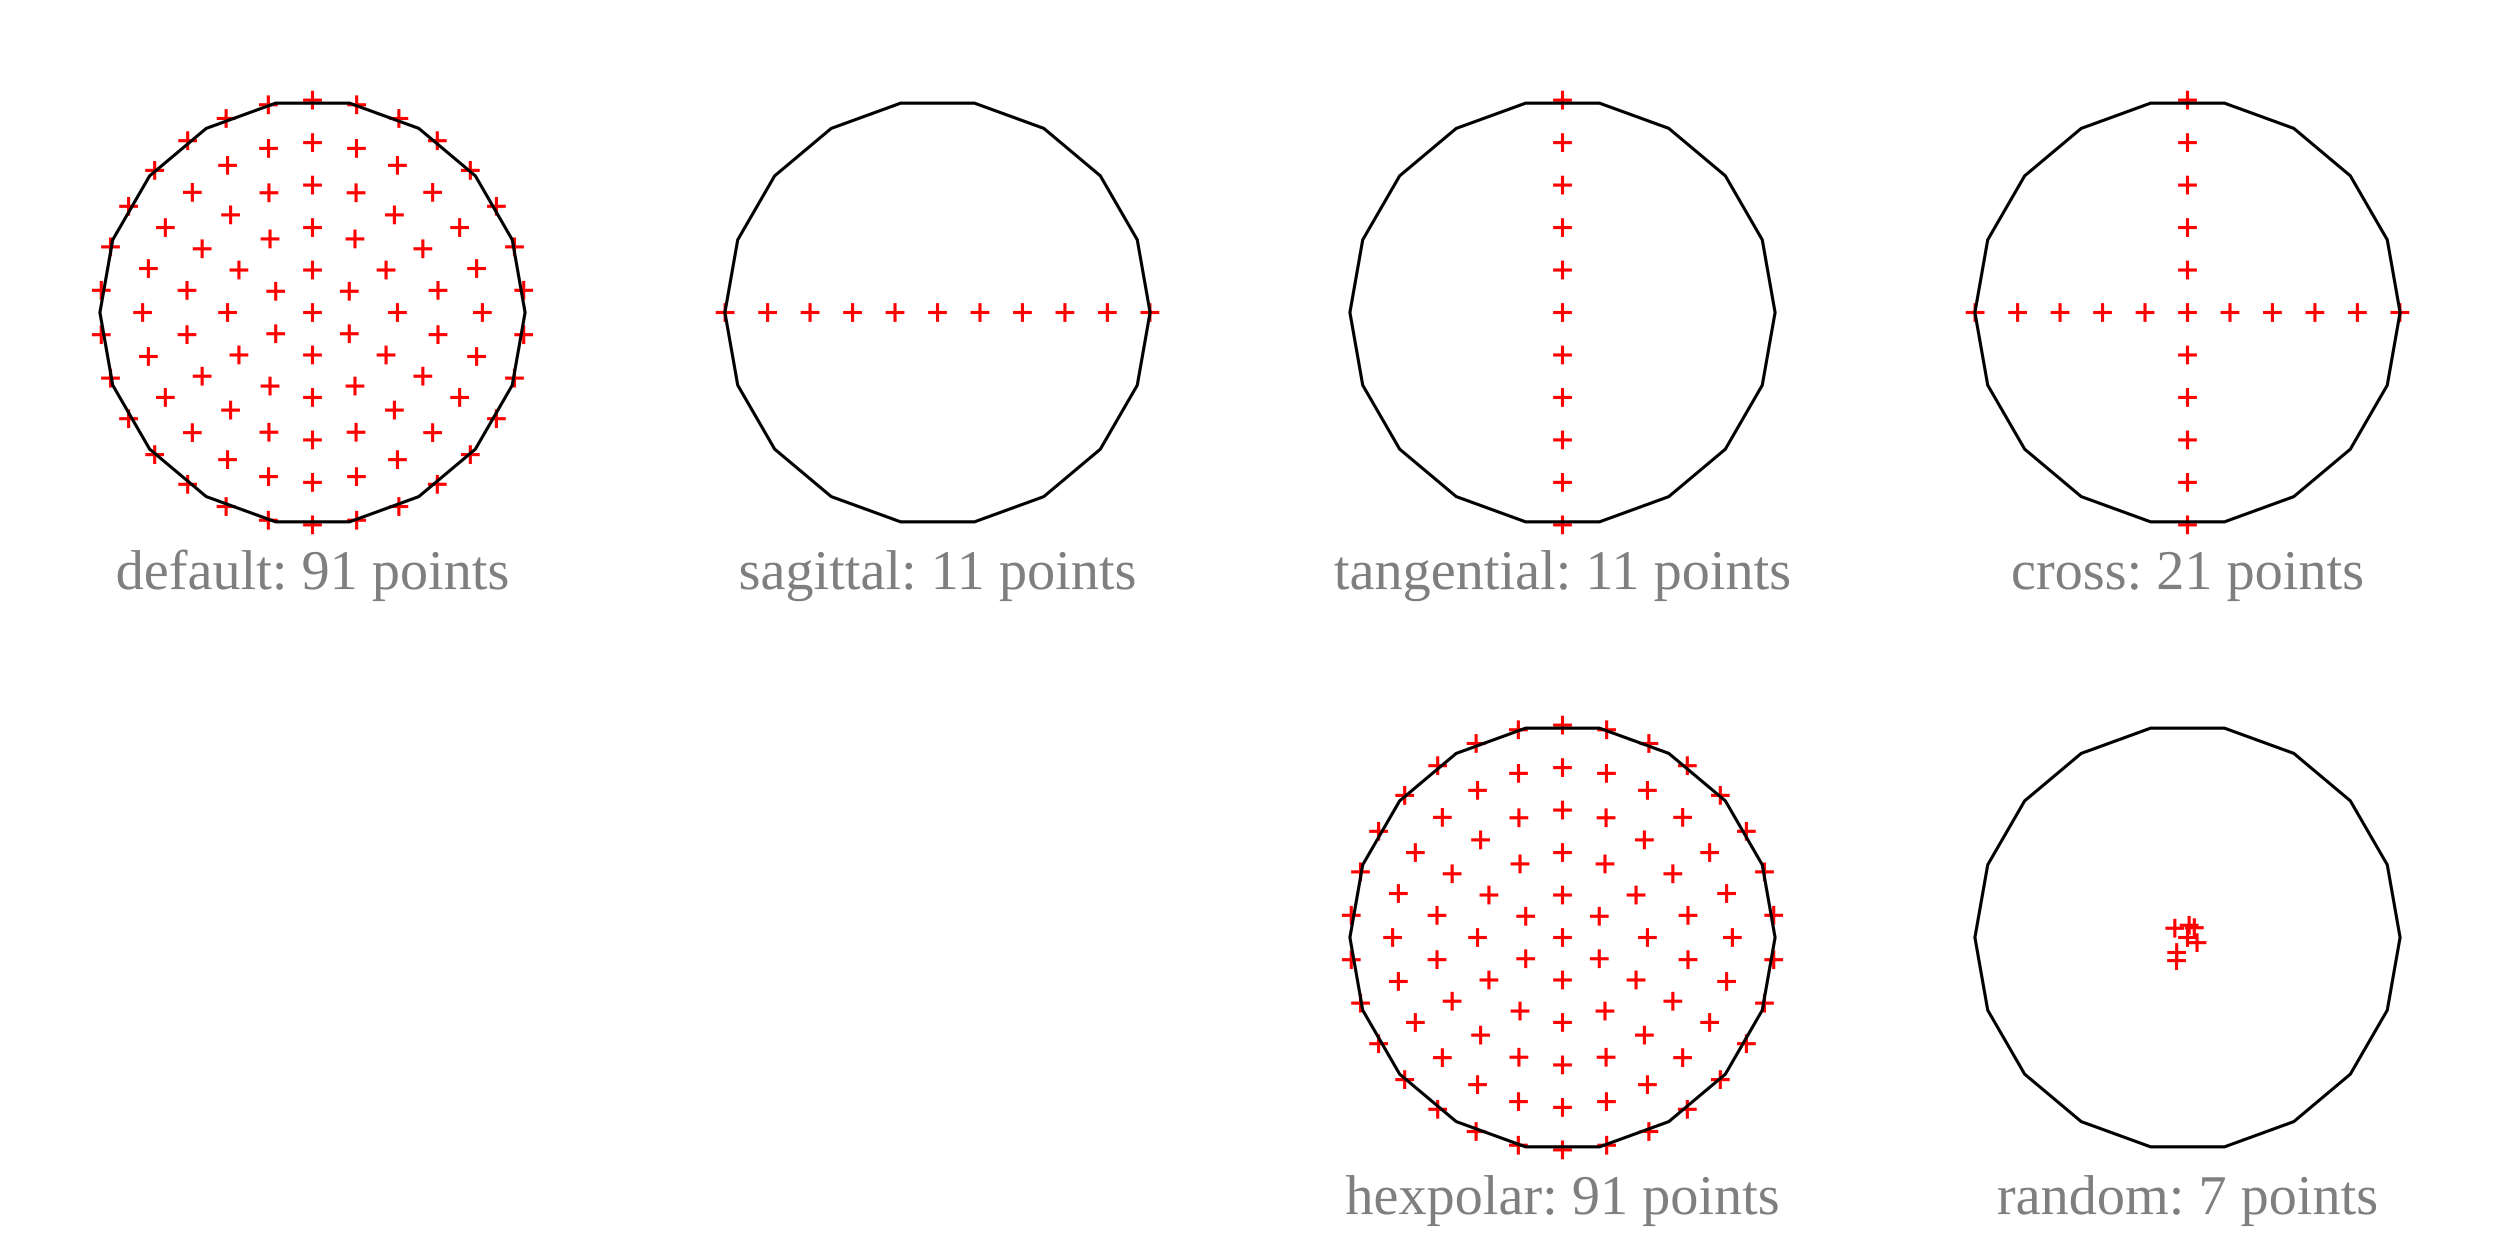
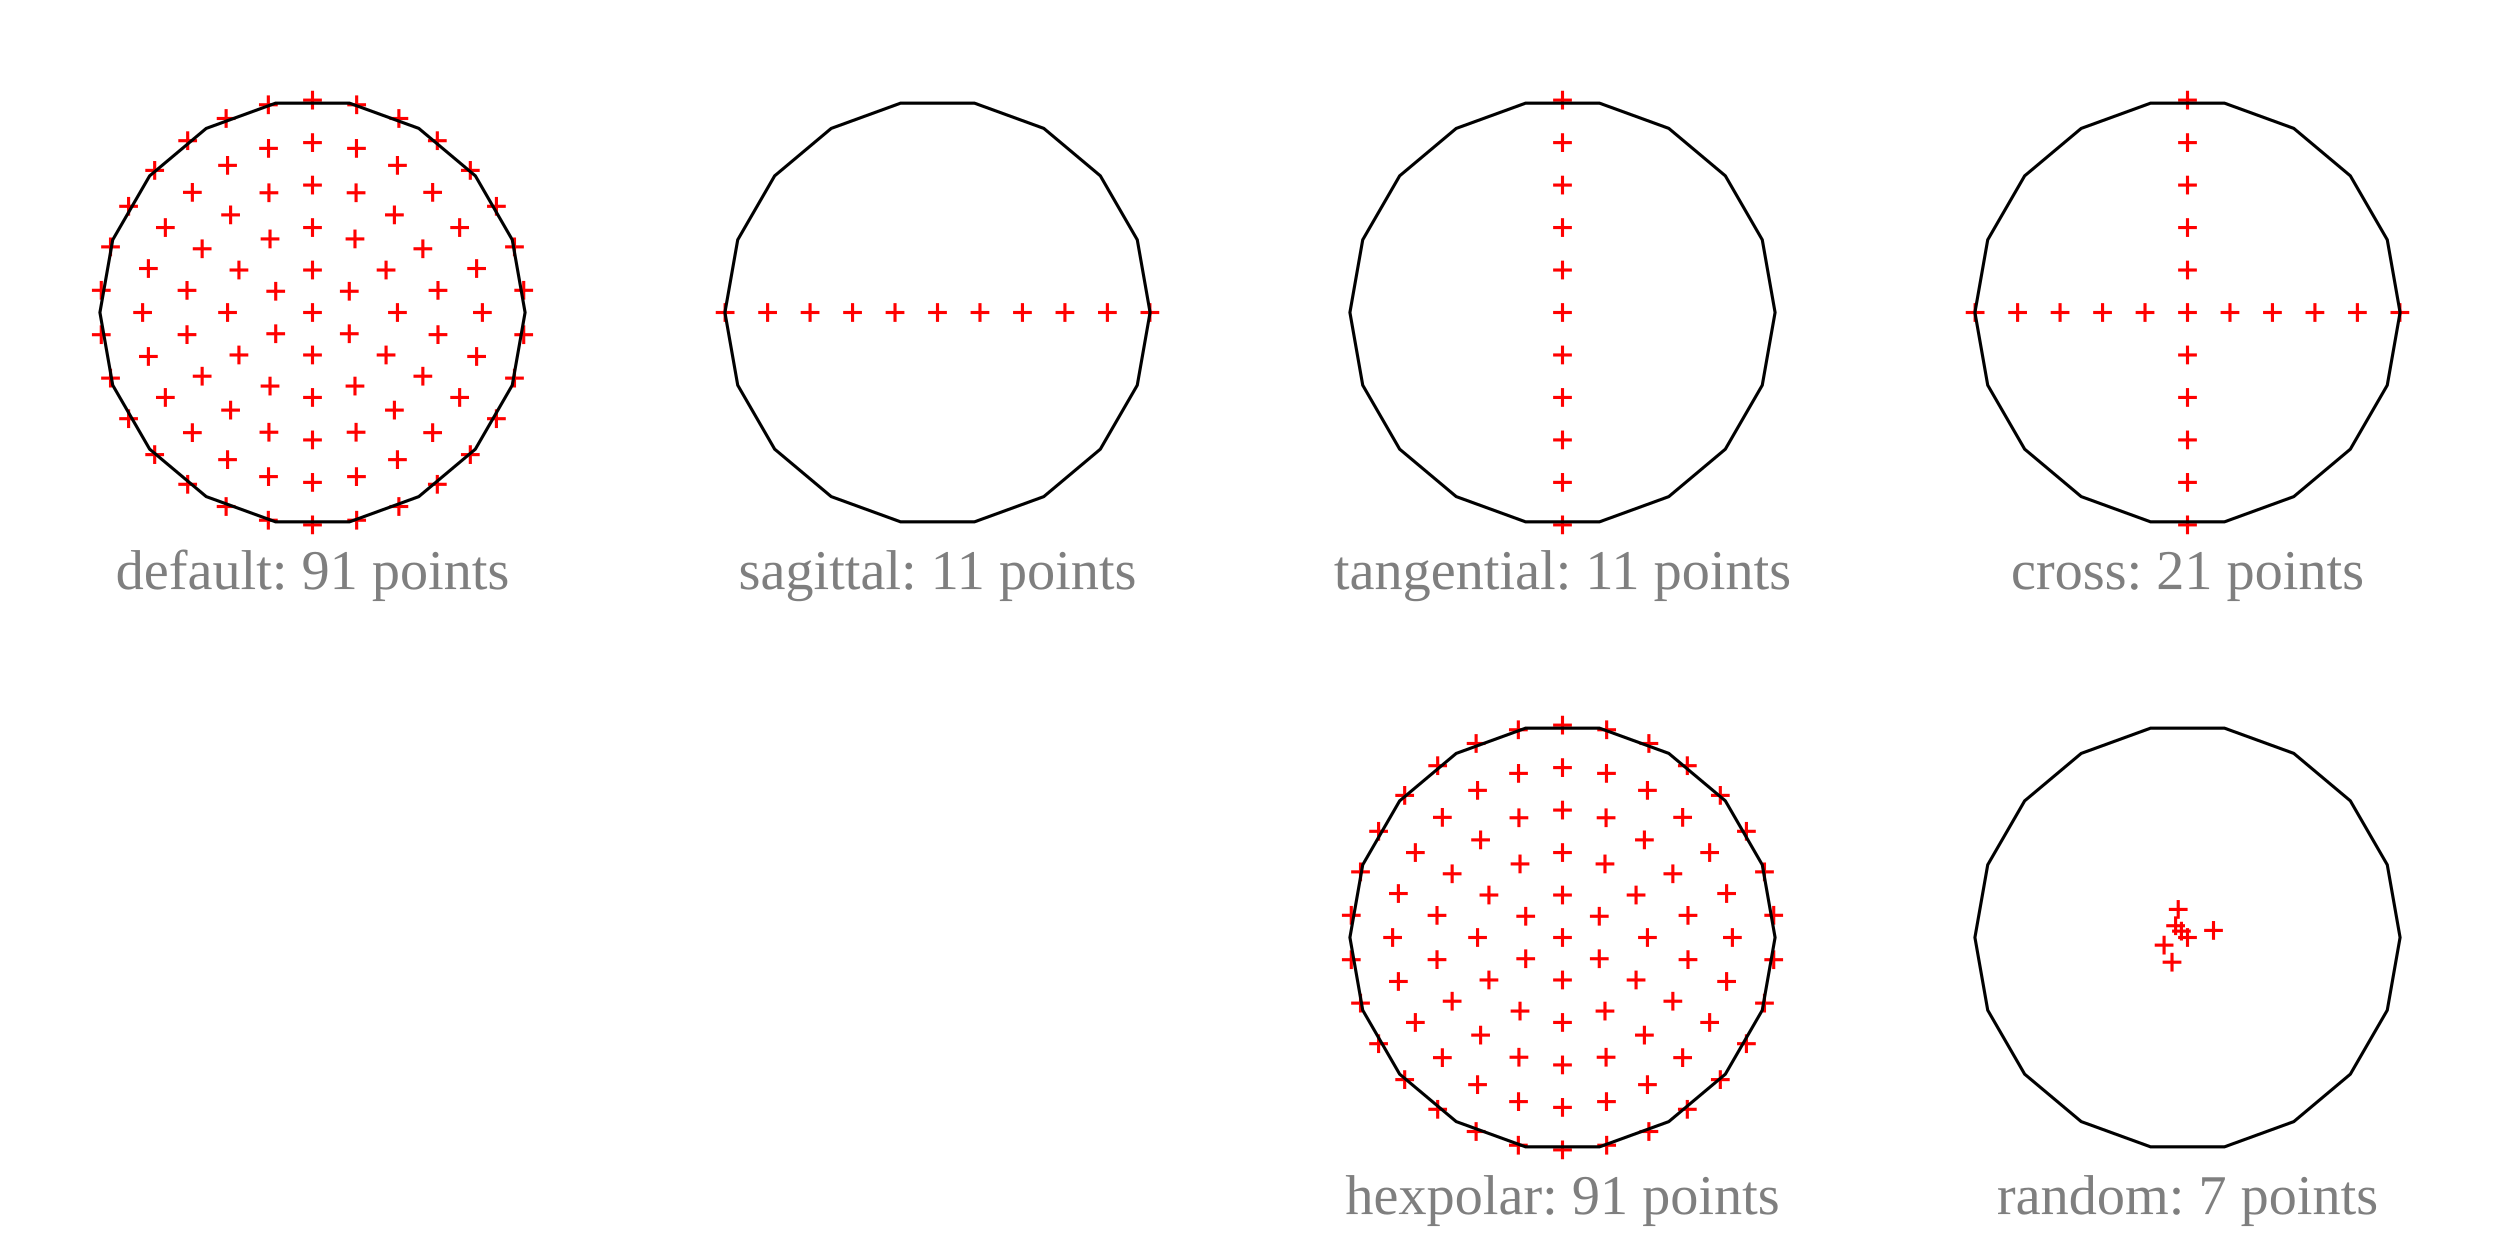
<svg xmlns="http://www.w3.org/2000/svg" xmlns:xlink="http://www.w3.org/1999/xlink" width="800px" height="400px" version="1.1">
  <rect x="0" y="0" width="800" height="400" fill="#ffffff" />
  <defs>
    <g id="dot">
      <line x1="1" y1="1" x2="0" y2="0" />
    </g>
    <g id="cross">
      <line x1="-3" y1="0" x2="3" y2="0" />
      <line x1="0" y1="-3" x2="0" y2="3" />
    </g>
    <g id="square">
      <line x1="-3" y1="-3" x2="-3" y2="3" />
      <line x1="-3" y1="3" x2="3" y2="3" />
      <line x1="3" y1="3" x2="3" y2="-3" />
      <line x1="3" y1="-3" x2="-3" y2="-3" />
    </g>
    <g id="round">
      <ellipse cx="0" cy="0" rx="3" ry="3" fill="none" />
    </g>
    <g id="triangle">
      <line x1="0" y1="-3" x2="-3" y2="3" />
      <line x1="-3" y1="3" x2="3" y2="3" />
      <line x1="0" y1="-3" x2="3" y2="3" />
    </g>
  </defs>
  <use x="100" y="100" xlink:href="#cross" stroke="#ff0000" />
  <use x="100" y="32.041" xlink:href="#cross" stroke="#ff0000" />
  <use x="114.13" y="33.526" xlink:href="#cross" stroke="#ff0000" />
  <use x="127.641" y="37.916" xlink:href="#cross" stroke="#ff0000" />
  <use x="139.945" y="45.02" xlink:href="#cross" stroke="#ff0000" />
  <use x="150.504" y="54.526" xlink:href="#cross" stroke="#ff0000" />
  <use x="158.854" y="66.02" xlink:href="#cross" stroke="#ff0000" />
  <use x="164.633" y="78.999" xlink:href="#cross" stroke="#ff0000" />
  <use x="167.587" y="92.896" xlink:href="#cross" stroke="#ff0000" />
  <use x="167.587" y="107.104" xlink:href="#cross" stroke="#ff0000" />
  <use x="164.633" y="121.001" xlink:href="#cross" stroke="#ff0000" />
  <use x="158.854" y="133.98" xlink:href="#cross" stroke="#ff0000" />
  <use x="150.504" y="145.474" xlink:href="#cross" stroke="#ff0000" />
  <use x="139.945" y="154.98" xlink:href="#cross" stroke="#ff0000" />
  <use x="127.641" y="162.084" xlink:href="#cross" stroke="#ff0000" />
  <use x="114.13" y="166.474" xlink:href="#cross" stroke="#ff0000" />
  <use x="100" y="167.959" xlink:href="#cross" stroke="#ff0000" />
  <use x="85.87" y="166.474" xlink:href="#cross" stroke="#ff0000" />
  <use x="72.359" y="162.084" xlink:href="#cross" stroke="#ff0000" />
  <use x="60.055" y="154.98" xlink:href="#cross" stroke="#ff0000" />
  <use x="49.496" y="145.474" xlink:href="#cross" stroke="#ff0000" />
  <use x="41.146" y="133.98" xlink:href="#cross" stroke="#ff0000" />
  <use x="35.367" y="121.001" xlink:href="#cross" stroke="#ff0000" />
  <use x="32.413" y="107.104" xlink:href="#cross" stroke="#ff0000" />
  <use x="32.413" y="92.896" xlink:href="#cross" stroke="#ff0000" />
  <use x="35.367" y="78.999" xlink:href="#cross" stroke="#ff0000" />
  <use x="41.146" y="66.02" xlink:href="#cross" stroke="#ff0000" />
  <use x="49.496" y="54.526" xlink:href="#cross" stroke="#ff0000" />
  <use x="60.055" y="45.02" xlink:href="#cross" stroke="#ff0000" />
  <use x="72.359" y="37.916" xlink:href="#cross" stroke="#ff0000" />
  <use x="85.87" y="33.526" xlink:href="#cross" stroke="#ff0000" />
  <use x="100" y="45.633" xlink:href="#cross" stroke="#ff0000" />
  <use x="114.071" y="47.485" xlink:href="#cross" stroke="#ff0000" />
  <use x="127.184" y="52.916" xlink:href="#cross" stroke="#ff0000" />
  <use x="138.444" y="61.556" xlink:href="#cross" stroke="#ff0000" />
  <use x="147.084" y="72.816" xlink:href="#cross" stroke="#ff0000" />
  <use x="152.515" y="85.929" xlink:href="#cross" stroke="#ff0000" />
  <use x="154.367" y="100" xlink:href="#cross" stroke="#ff0000" />
  <use x="152.515" y="114.071" xlink:href="#cross" stroke="#ff0000" />
  <use x="147.084" y="127.184" xlink:href="#cross" stroke="#ff0000" />
  <use x="138.444" y="138.444" xlink:href="#cross" stroke="#ff0000" />
  <use x="127.184" y="147.084" xlink:href="#cross" stroke="#ff0000" />
  <use x="114.071" y="152.515" xlink:href="#cross" stroke="#ff0000" />
  <use x="100" y="154.367" xlink:href="#cross" stroke="#ff0000" />
  <use x="85.929" y="152.515" xlink:href="#cross" stroke="#ff0000" />
  <use x="72.816" y="147.084" xlink:href="#cross" stroke="#ff0000" />
  <use x="61.556" y="138.444" xlink:href="#cross" stroke="#ff0000" />
  <use x="52.916" y="127.184" xlink:href="#cross" stroke="#ff0000" />
  <use x="47.485" y="114.071" xlink:href="#cross" stroke="#ff0000" />
  <use x="45.633" y="100" xlink:href="#cross" stroke="#ff0000" />
  <use x="47.485" y="85.929" xlink:href="#cross" stroke="#ff0000" />
  <use x="52.916" y="72.816" xlink:href="#cross" stroke="#ff0000" />
  <use x="61.556" y="61.556" xlink:href="#cross" stroke="#ff0000" />
  <use x="72.816" y="52.916" xlink:href="#cross" stroke="#ff0000" />
  <use x="85.929" y="47.485" xlink:href="#cross" stroke="#ff0000" />
  <use x="100" y="59.224" xlink:href="#cross" stroke="#ff0000" />
  <use x="113.946" y="61.684" xlink:href="#cross" stroke="#ff0000" />
  <use x="126.21" y="68.764" xlink:href="#cross" stroke="#ff0000" />
  <use x="135.313" y="79.612" xlink:href="#cross" stroke="#ff0000" />
  <use x="140.156" y="92.919" xlink:href="#cross" stroke="#ff0000" />
  <use x="140.156" y="107.081" xlink:href="#cross" stroke="#ff0000" />
  <use x="135.313" y="120.388" xlink:href="#cross" stroke="#ff0000" />
  <use x="126.21" y="131.236" xlink:href="#cross" stroke="#ff0000" />
  <use x="113.946" y="138.316" xlink:href="#cross" stroke="#ff0000" />
  <use x="100" y="140.776" xlink:href="#cross" stroke="#ff0000" />
  <use x="86.054" y="138.316" xlink:href="#cross" stroke="#ff0000" />
  <use x="73.79" y="131.236" xlink:href="#cross" stroke="#ff0000" />
  <use x="64.687" y="120.388" xlink:href="#cross" stroke="#ff0000" />
  <use x="59.844" y="107.081" xlink:href="#cross" stroke="#ff0000" />
  <use x="59.844" y="92.919" xlink:href="#cross" stroke="#ff0000" />
  <use x="64.687" y="79.612" xlink:href="#cross" stroke="#ff0000" />
  <use x="73.79" y="68.764" xlink:href="#cross" stroke="#ff0000" />
  <use x="86.054" y="61.684" xlink:href="#cross" stroke="#ff0000" />
  <use x="100" y="72.816" xlink:href="#cross" stroke="#ff0000" />
  <use x="113.592" y="76.458" xlink:href="#cross" stroke="#ff0000" />
  <use x="123.542" y="86.408" xlink:href="#cross" stroke="#ff0000" />
  <use x="127.184" y="100" xlink:href="#cross" stroke="#ff0000" />
  <use x="123.542" y="113.592" xlink:href="#cross" stroke="#ff0000" />
  <use x="113.592" y="123.542" xlink:href="#cross" stroke="#ff0000" />
  <use x="100" y="127.184" xlink:href="#cross" stroke="#ff0000" />
  <use x="86.408" y="123.542" xlink:href="#cross" stroke="#ff0000" />
  <use x="76.458" y="113.592" xlink:href="#cross" stroke="#ff0000" />
  <use x="72.816" y="100" xlink:href="#cross" stroke="#ff0000" />
  <use x="76.458" y="86.408" xlink:href="#cross" stroke="#ff0000" />
  <use x="86.408" y="76.458" xlink:href="#cross" stroke="#ff0000" />
  <use x="100" y="86.408" xlink:href="#cross" stroke="#ff0000" />
  <use x="111.771" y="93.204" xlink:href="#cross" stroke="#ff0000" />
  <use x="111.771" y="106.796" xlink:href="#cross" stroke="#ff0000" />
  <use x="100" y="113.592" xlink:href="#cross" stroke="#ff0000" />
  <use x="88.229" y="106.796" xlink:href="#cross" stroke="#ff0000" />
  <use x="88.229" y="93.204" xlink:href="#cross" stroke="#ff0000" />
  <polygon fill="none" stroke="#000000" points="168.027,100 163.925,76.733 152.112,56.273 134.014,41.087 111.813,33.006 88.187,33.006 65.986,41.087 47.888,56.273 36.075,76.733 31.973,100 36.075,123.267 47.888,143.727 65.986,158.913 88.187,166.994 111.813,166.994 134.014,158.913 152.112,143.727 163.925,123.267 " />
  <text style="font-size:18;text-align:center;text-anchor:middle;" x="100" y="188.506" fill="#7f7f7f">default: 91 points</text>
  <use x="300" y="100" xlink:href="#cross" stroke="#ff0000" />
  <use x="367.959" y="100" xlink:href="#cross" stroke="#ff0000" />
  <use x="232.041" y="100" xlink:href="#cross" stroke="#ff0000" />
  <use x="354.367" y="100" xlink:href="#cross" stroke="#ff0000" />
  <use x="245.633" y="100" xlink:href="#cross" stroke="#ff0000" />
  <use x="340.776" y="100" xlink:href="#cross" stroke="#ff0000" />
  <use x="259.224" y="100" xlink:href="#cross" stroke="#ff0000" />
  <use x="327.184" y="100" xlink:href="#cross" stroke="#ff0000" />
  <use x="272.816" y="100" xlink:href="#cross" stroke="#ff0000" />
  <use x="313.592" y="100" xlink:href="#cross" stroke="#ff0000" />
  <use x="286.408" y="100" xlink:href="#cross" stroke="#ff0000" />
  <polygon fill="none" stroke="#000000" points="368.027,100 363.925,76.733 352.112,56.273 334.014,41.087 311.813,33.006 288.187,33.006 265.986,41.087 247.888,56.273 236.075,76.733 231.973,100 236.075,123.267 247.888,143.727 265.986,158.913 288.187,166.994 311.813,166.994 334.014,158.913 352.112,143.727 363.925,123.267 " />
  <text style="font-size:18;text-align:center;text-anchor:middle;" x="300" y="188.506" fill="#7f7f7f">sagittal: 11 points</text>
  <use x="500" y="100" xlink:href="#cross" stroke="#ff0000" />
  <use x="500" y="32.041" xlink:href="#cross" stroke="#ff0000" />
  <use x="500" y="167.959" xlink:href="#cross" stroke="#ff0000" />
  <use x="500" y="45.633" xlink:href="#cross" stroke="#ff0000" />
  <use x="500" y="154.367" xlink:href="#cross" stroke="#ff0000" />
  <use x="500" y="59.224" xlink:href="#cross" stroke="#ff0000" />
  <use x="500" y="140.776" xlink:href="#cross" stroke="#ff0000" />
  <use x="500" y="72.816" xlink:href="#cross" stroke="#ff0000" />
  <use x="500" y="127.184" xlink:href="#cross" stroke="#ff0000" />
  <use x="500" y="86.408" xlink:href="#cross" stroke="#ff0000" />
  <use x="500" y="113.592" xlink:href="#cross" stroke="#ff0000" />
  <polygon fill="none" stroke="#000000" points="568.027,100 563.925,76.733 552.112,56.273 534.014,41.087 511.813,33.006 488.187,33.006 465.986,41.087 447.888,56.273 436.075,76.733 431.973,100 436.075,123.267 447.888,143.727 465.986,158.913 488.187,166.994 511.813,166.994 534.014,158.913 552.112,143.727 563.925,123.267 " />
  <text style="font-size:18;text-align:center;text-anchor:middle;" x="500" y="188.506" fill="#7f7f7f">tangential: 11 points</text>
  <use x="700" y="100" xlink:href="#cross" stroke="#ff0000" />
  <use x="700" y="32.041" xlink:href="#cross" stroke="#ff0000" />
  <use x="767.959" y="100" xlink:href="#cross" stroke="#ff0000" />
  <use x="700" y="167.959" xlink:href="#cross" stroke="#ff0000" />
  <use x="632.041" y="100" xlink:href="#cross" stroke="#ff0000" />
  <use x="700" y="45.633" xlink:href="#cross" stroke="#ff0000" />
  <use x="754.367" y="100" xlink:href="#cross" stroke="#ff0000" />
  <use x="700" y="154.367" xlink:href="#cross" stroke="#ff0000" />
  <use x="645.633" y="100" xlink:href="#cross" stroke="#ff0000" />
  <use x="700" y="59.224" xlink:href="#cross" stroke="#ff0000" />
  <use x="740.776" y="100" xlink:href="#cross" stroke="#ff0000" />
  <use x="700" y="140.776" xlink:href="#cross" stroke="#ff0000" />
  <use x="659.224" y="100" xlink:href="#cross" stroke="#ff0000" />
  <use x="700" y="72.816" xlink:href="#cross" stroke="#ff0000" />
  <use x="727.184" y="100" xlink:href="#cross" stroke="#ff0000" />
  <use x="700" y="127.184" xlink:href="#cross" stroke="#ff0000" />
  <use x="672.816" y="100" xlink:href="#cross" stroke="#ff0000" />
  <use x="700" y="86.408" xlink:href="#cross" stroke="#ff0000" />
  <use x="713.592" y="100" xlink:href="#cross" stroke="#ff0000" />
  <use x="700" y="113.592" xlink:href="#cross" stroke="#ff0000" />
  <use x="686.408" y="100" xlink:href="#cross" stroke="#ff0000" />
  <polygon fill="none" stroke="#000000" points="768.027,100 763.925,76.733 752.112,56.273 734.014,41.087 711.813,33.006 688.187,33.006 665.986,41.087 647.888,56.273 636.075,76.733 631.973,100 636.075,123.267 647.888,143.727 665.986,158.913 688.187,166.994 711.813,166.994 734.014,158.913 752.112,143.727 763.925,123.267 " />
  <text style="font-size:18;text-align:center;text-anchor:middle;" x="700" y="188.506" fill="#7f7f7f">cross: 21 points</text>
  <use x="500" y="300" xlink:href="#cross" stroke="#ff0000" />
  <use x="500" y="232.041" xlink:href="#cross" stroke="#ff0000" />
  <use x="514.13" y="233.526" xlink:href="#cross" stroke="#ff0000" />
  <use x="527.641" y="237.916" xlink:href="#cross" stroke="#ff0000" />
  <use x="539.945" y="245.02" xlink:href="#cross" stroke="#ff0000" />
  <use x="550.504" y="254.526" xlink:href="#cross" stroke="#ff0000" />
  <use x="558.854" y="266.02" xlink:href="#cross" stroke="#ff0000" />
  <use x="564.633" y="278.999" xlink:href="#cross" stroke="#ff0000" />
  <use x="567.587" y="292.896" xlink:href="#cross" stroke="#ff0000" />
  <use x="567.587" y="307.104" xlink:href="#cross" stroke="#ff0000" />
  <use x="564.633" y="321.001" xlink:href="#cross" stroke="#ff0000" />
  <use x="558.854" y="333.98" xlink:href="#cross" stroke="#ff0000" />
  <use x="550.504" y="345.474" xlink:href="#cross" stroke="#ff0000" />
  <use x="539.945" y="354.98" xlink:href="#cross" stroke="#ff0000" />
  <use x="527.641" y="362.084" xlink:href="#cross" stroke="#ff0000" />
  <use x="514.13" y="366.474" xlink:href="#cross" stroke="#ff0000" />
  <use x="500" y="367.959" xlink:href="#cross" stroke="#ff0000" />
  <use x="485.87" y="366.474" xlink:href="#cross" stroke="#ff0000" />
  <use x="472.359" y="362.084" xlink:href="#cross" stroke="#ff0000" />
  <use x="460.055" y="354.98" xlink:href="#cross" stroke="#ff0000" />
  <use x="449.496" y="345.474" xlink:href="#cross" stroke="#ff0000" />
  <use x="441.146" y="333.98" xlink:href="#cross" stroke="#ff0000" />
  <use x="435.367" y="321.001" xlink:href="#cross" stroke="#ff0000" />
  <use x="432.413" y="307.104" xlink:href="#cross" stroke="#ff0000" />
  <use x="432.413" y="292.896" xlink:href="#cross" stroke="#ff0000" />
  <use x="435.367" y="278.999" xlink:href="#cross" stroke="#ff0000" />
  <use x="441.146" y="266.02" xlink:href="#cross" stroke="#ff0000" />
  <use x="449.496" y="254.526" xlink:href="#cross" stroke="#ff0000" />
  <use x="460.055" y="245.02" xlink:href="#cross" stroke="#ff0000" />
  <use x="472.359" y="237.916" xlink:href="#cross" stroke="#ff0000" />
  <use x="485.87" y="233.526" xlink:href="#cross" stroke="#ff0000" />
  <use x="500" y="245.633" xlink:href="#cross" stroke="#ff0000" />
  <use x="514.071" y="247.485" xlink:href="#cross" stroke="#ff0000" />
  <use x="527.184" y="252.916" xlink:href="#cross" stroke="#ff0000" />
  <use x="538.444" y="261.556" xlink:href="#cross" stroke="#ff0000" />
  <use x="547.084" y="272.816" xlink:href="#cross" stroke="#ff0000" />
  <use x="552.515" y="285.929" xlink:href="#cross" stroke="#ff0000" />
  <use x="554.367" y="300" xlink:href="#cross" stroke="#ff0000" />
  <use x="552.515" y="314.071" xlink:href="#cross" stroke="#ff0000" />
  <use x="547.084" y="327.184" xlink:href="#cross" stroke="#ff0000" />
  <use x="538.444" y="338.444" xlink:href="#cross" stroke="#ff0000" />
  <use x="527.184" y="347.084" xlink:href="#cross" stroke="#ff0000" />
  <use x="514.071" y="352.515" xlink:href="#cross" stroke="#ff0000" />
  <use x="500" y="354.367" xlink:href="#cross" stroke="#ff0000" />
  <use x="485.929" y="352.515" xlink:href="#cross" stroke="#ff0000" />
  <use x="472.816" y="347.084" xlink:href="#cross" stroke="#ff0000" />
  <use x="461.556" y="338.444" xlink:href="#cross" stroke="#ff0000" />
  <use x="452.916" y="327.184" xlink:href="#cross" stroke="#ff0000" />
  <use x="447.485" y="314.071" xlink:href="#cross" stroke="#ff0000" />
  <use x="445.633" y="300" xlink:href="#cross" stroke="#ff0000" />
  <use x="447.485" y="285.929" xlink:href="#cross" stroke="#ff0000" />
  <use x="452.916" y="272.816" xlink:href="#cross" stroke="#ff0000" />
  <use x="461.556" y="261.556" xlink:href="#cross" stroke="#ff0000" />
  <use x="472.816" y="252.916" xlink:href="#cross" stroke="#ff0000" />
  <use x="485.929" y="247.485" xlink:href="#cross" stroke="#ff0000" />
  <use x="500" y="259.224" xlink:href="#cross" stroke="#ff0000" />
  <use x="513.946" y="261.684" xlink:href="#cross" stroke="#ff0000" />
  <use x="526.21" y="268.764" xlink:href="#cross" stroke="#ff0000" />
  <use x="535.313" y="279.612" xlink:href="#cross" stroke="#ff0000" />
  <use x="540.156" y="292.919" xlink:href="#cross" stroke="#ff0000" />
  <use x="540.156" y="307.081" xlink:href="#cross" stroke="#ff0000" />
  <use x="535.313" y="320.388" xlink:href="#cross" stroke="#ff0000" />
  <use x="526.21" y="331.236" xlink:href="#cross" stroke="#ff0000" />
  <use x="513.946" y="338.316" xlink:href="#cross" stroke="#ff0000" />
  <use x="500" y="340.776" xlink:href="#cross" stroke="#ff0000" />
  <use x="486.054" y="338.316" xlink:href="#cross" stroke="#ff0000" />
  <use x="473.79" y="331.236" xlink:href="#cross" stroke="#ff0000" />
  <use x="464.687" y="320.388" xlink:href="#cross" stroke="#ff0000" />
  <use x="459.844" y="307.081" xlink:href="#cross" stroke="#ff0000" />
  <use x="459.844" y="292.919" xlink:href="#cross" stroke="#ff0000" />
  <use x="464.687" y="279.612" xlink:href="#cross" stroke="#ff0000" />
  <use x="473.79" y="268.764" xlink:href="#cross" stroke="#ff0000" />
  <use x="486.054" y="261.684" xlink:href="#cross" stroke="#ff0000" />
  <use x="500" y="272.816" xlink:href="#cross" stroke="#ff0000" />
  <use x="513.592" y="276.458" xlink:href="#cross" stroke="#ff0000" />
  <use x="523.542" y="286.408" xlink:href="#cross" stroke="#ff0000" />
  <use x="527.184" y="300" xlink:href="#cross" stroke="#ff0000" />
  <use x="523.542" y="313.592" xlink:href="#cross" stroke="#ff0000" />
  <use x="513.592" y="323.542" xlink:href="#cross" stroke="#ff0000" />
  <use x="500" y="327.184" xlink:href="#cross" stroke="#ff0000" />
  <use x="486.408" y="323.542" xlink:href="#cross" stroke="#ff0000" />
  <use x="476.458" y="313.592" xlink:href="#cross" stroke="#ff0000" />
  <use x="472.816" y="300" xlink:href="#cross" stroke="#ff0000" />
  <use x="476.458" y="286.408" xlink:href="#cross" stroke="#ff0000" />
  <use x="486.408" y="276.458" xlink:href="#cross" stroke="#ff0000" />
  <use x="500" y="286.408" xlink:href="#cross" stroke="#ff0000" />
  <use x="511.771" y="293.204" xlink:href="#cross" stroke="#ff0000" />
  <use x="511.771" y="306.796" xlink:href="#cross" stroke="#ff0000" />
  <use x="500" y="313.592" xlink:href="#cross" stroke="#ff0000" />
  <use x="488.229" y="306.796" xlink:href="#cross" stroke="#ff0000" />
  <use x="488.229" y="293.204" xlink:href="#cross" stroke="#ff0000" />
  <polygon fill="none" stroke="#000000" points="568.027,300 563.925,276.733 552.112,256.273 534.014,241.087 511.813,233.006 488.187,233.006 465.986,241.087 447.888,256.273 436.075,276.733 431.973,300 436.075,323.267 447.888,343.727 465.986,358.913 488.187,366.994 511.813,366.994 534.014,358.913 552.112,343.727 563.925,323.267 " />
  <text style="font-size:18;text-align:center;text-anchor:middle;" x="500" y="388.506" fill="#7f7f7f">hexpolar: 91 points</text>
  <use x="700" y="300" xlink:href="#cross" stroke="#ff0000" />
-   <use x="700.528" y="296.096" xlink:href="#cross" stroke="#ff0000" />
-   <use x="702.187" y="296.865" xlink:href="#cross" stroke="#ff0000" />
-   <use x="703.056" y="301.645" xlink:href="#cross" stroke="#ff0000" />
-   <use x="696.491" y="307.394" xlink:href="#cross" stroke="#ff0000" />
-   <use x="695.943" y="297.036" xlink:href="#cross" stroke="#ff0000" />
-   <use x="696.544" y="304.801" xlink:href="#cross" stroke="#ff0000" />
+   <use x="697.03" y="291.016" xlink:href="#cross" stroke="#ff0000" />
+   <use x="708.322" y="297.735" xlink:href="#cross" stroke="#ff0000" />
+   <use x="696.195" y="296.232" xlink:href="#cross" stroke="#ff0000" />
+   <use x="695.046" y="307.902" xlink:href="#cross" stroke="#ff0000" />
+   <use x="698.058" y="297.96" xlink:href="#cross" stroke="#ff0000" />
+   <use x="692.509" y="302.444" xlink:href="#cross" stroke="#ff0000" />
  <polygon fill="none" stroke="#000000" points="768.027,300 763.925,276.733 752.112,256.273 734.014,241.087 711.813,233.006 688.187,233.006 665.986,241.087 647.888,256.273 636.075,276.733 631.973,300 636.075,323.267 647.888,343.727 665.986,358.913 688.187,366.994 711.813,366.994 734.014,358.913 752.112,343.727 763.925,323.267 " />
  <text style="font-size:18;text-align:center;text-anchor:middle;" x="700" y="388.506" fill="#7f7f7f">random: 7 points</text>
</svg>
